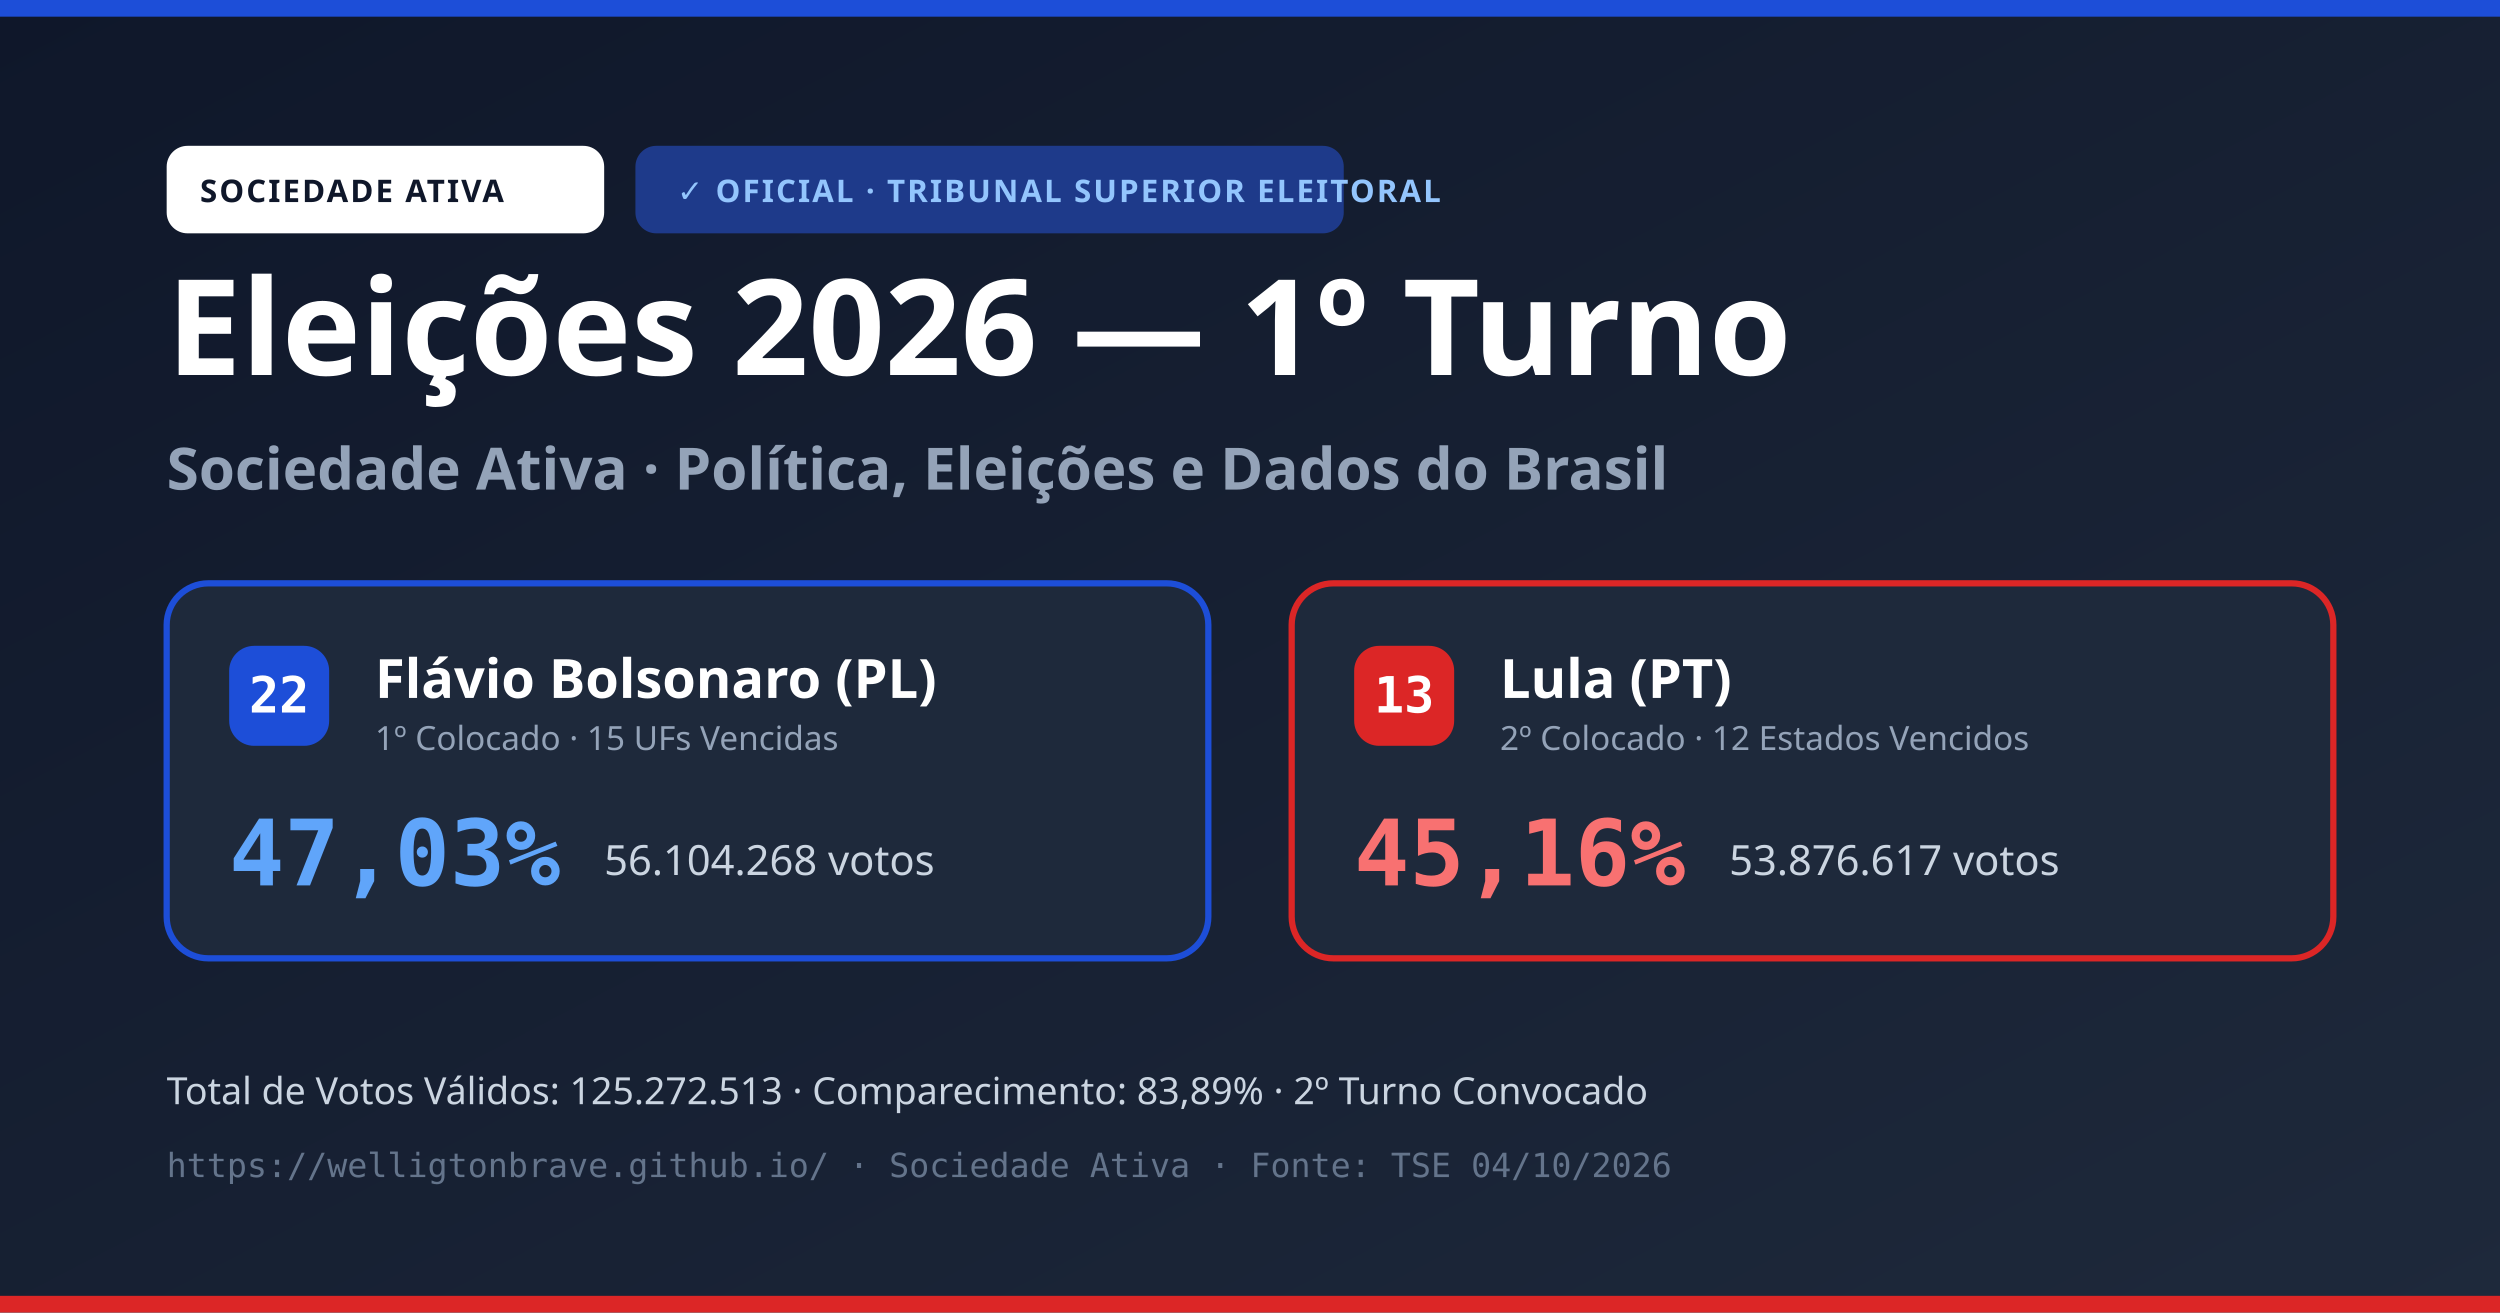
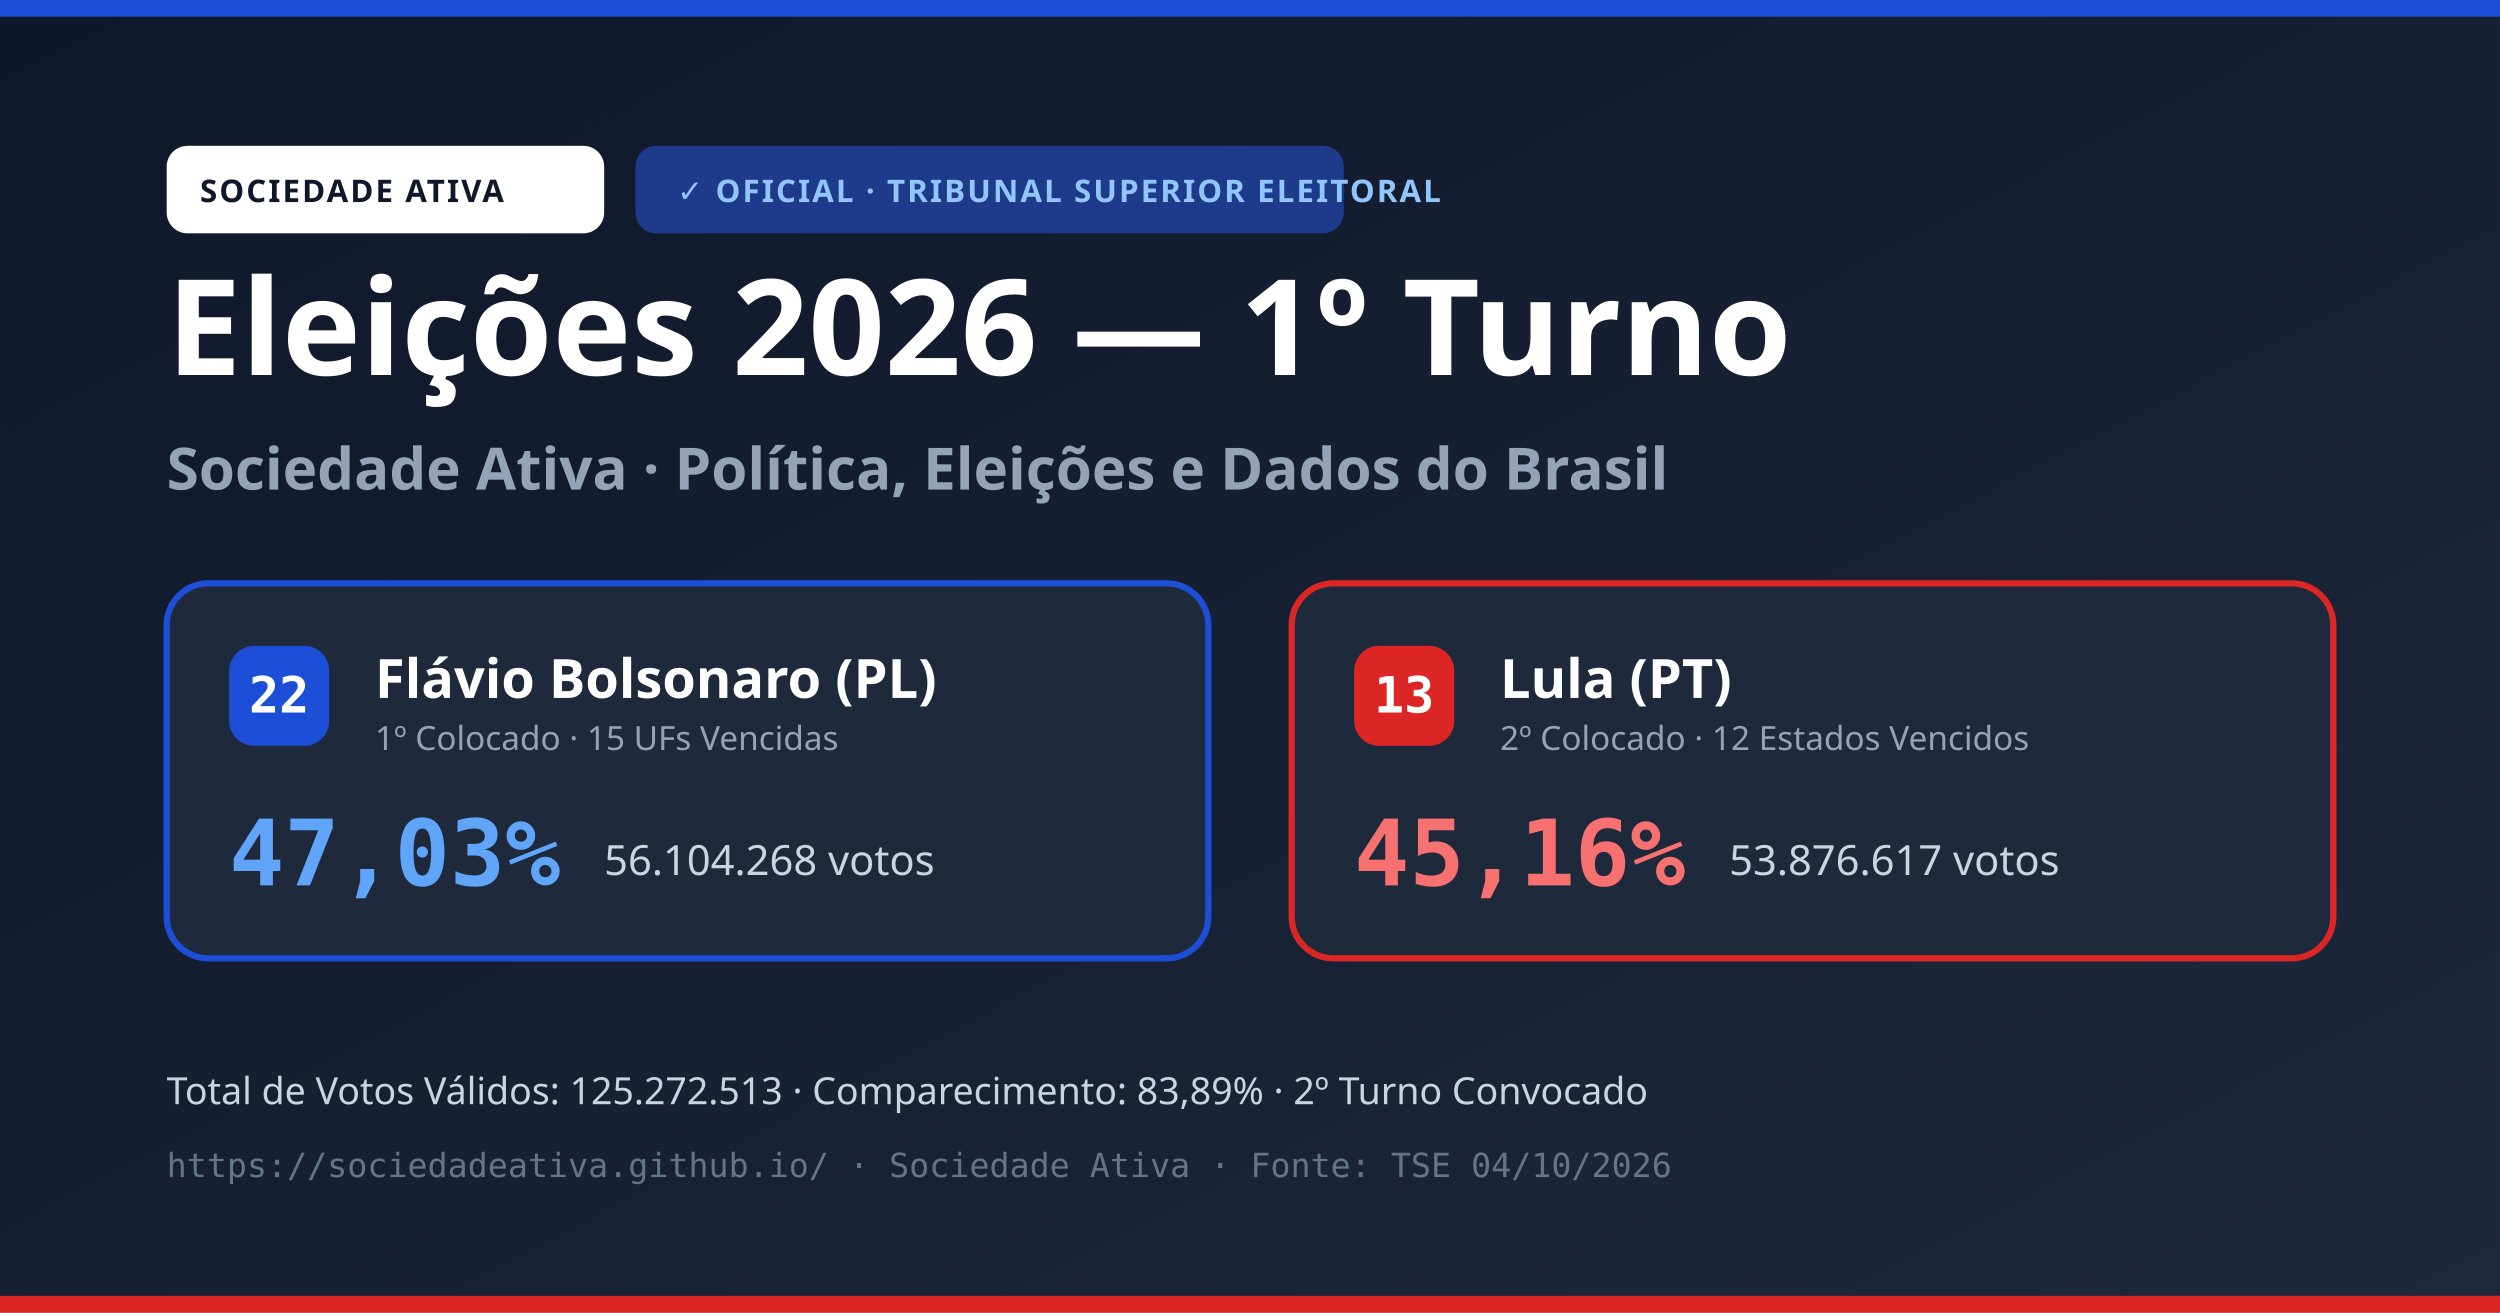
<svg xmlns="http://www.w3.org/2000/svg" viewBox="0 0 1200 630" width="1200" height="630">
  <defs>
    <linearGradient id="bg" x1="0%" y1="0%" x2="100%" y2="100%">
      <stop offset="0%" stop-color="#0f172a" />
      <stop offset="100%" stop-color="#1e293b" />
    </linearGradient>
  </defs>
  <rect width="1200" height="630" fill="url(#bg)" />
  <rect x="0" y="0" width="1200" height="8" fill="#1d4ed8" />
  <rect x="0" y="622" width="1200" height="8" fill="#dc2626" />
  <rect x="80" y="70" width="210" height="42" rx="10" fill="#ffffff" />
  <text x="96" y="97" font-family="sans-serif" font-size="15" font-weight="900" fill="#0f172a" letter-spacing="1">SOCIEDADE ATIVA</text>
  <rect x="305" y="70" width="340" height="42" rx="10" fill="#1e3a8a" />
  <text x="325" y="97" font-family="sans-serif" font-size="15" font-weight="bold" fill="#93c5fd" letter-spacing="1">✓ OFICIAL · TRIBUNAL SUPERIOR ELEITORAL</text>
  <text x="80" y="180" font-family="sans-serif" font-size="64" font-weight="900" fill="#ffffff">Eleições 2026 — 1º Turno</text>
  <text x="80" y="235" font-family="sans-serif" font-size="28" font-weight="600" fill="#94a3b8">Sociedade Ativa · Política, Eleições e Dados do Brasil</text>
  <rect x="80" y="280" width="500" height="180" rx="20" fill="#1e293b" stroke="#1d4ed8" stroke-width="3" />
  <rect x="110" y="310" width="48" height="48" rx="12" fill="#1d4ed8" />
  <text x="134" y="342" font-family="monospace" font-size="24" font-weight="900" fill="#ffffff" text-anchor="middle">22</text>
  <text x="180" y="335" font-family="sans-serif" font-size="26" font-weight="bold" fill="#ffffff">Flávio Bolsonaro (PL)</text>
  <text x="180" y="360" font-family="sans-serif" font-size="16" fill="#94a3b8">1º Colocado · 15 UFs Vencidas</text>
  <text x="110" y="425" font-family="monospace" font-size="44" font-weight="900" fill="#60a5fa">47,03%</text>
  <text x="290" y="420" font-family="sans-serif" font-size="20" fill="#cbd5e1">56.104.268 votos</text>
  <rect x="620" y="280" width="500" height="180" rx="20" fill="#1e293b" stroke="#dc2626" stroke-width="3" />
  <rect x="650" y="310" width="48" height="48" rx="12" fill="#dc2626" />
  <text x="674" y="342" font-family="monospace" font-size="24" font-weight="900" fill="#ffffff" text-anchor="middle">13</text>
  <text x="720" y="335" font-family="sans-serif" font-size="26" font-weight="bold" fill="#ffffff">Lula (PT)</text>
  <text x="720" y="360" font-family="sans-serif" font-size="16" fill="#94a3b8">2º Colocado · 12 Estados Vencidos</text>
  <text x="650" y="425" font-family="monospace" font-size="44" font-weight="900" fill="#f87171">45,16%</text>
  <text x="830" y="420" font-family="sans-serif" font-size="20" fill="#cbd5e1">53.876.617 votos</text>
  <text x="80" y="530" font-family="sans-serif" font-size="18" fill="#cbd5e1">Total de Votos Válidos: 125.272.513 · Comparecimento: 83,89% · 2º Turno Convocado</text>
-   <text x="80" y="565" font-family="monospace" font-size="16" fill="#64748b">https://welligtonbrave.github.io/ · Sociedade Ativa · Fonte: TSE 04/10/2026</text>
+   <text x="80" y="565" font-family="monospace" font-size="16" fill="#64748b">https://sociedadeativa.github.io/ · Sociedade Ativa · Fonte: TSE 04/10/2026</text>
</svg>
